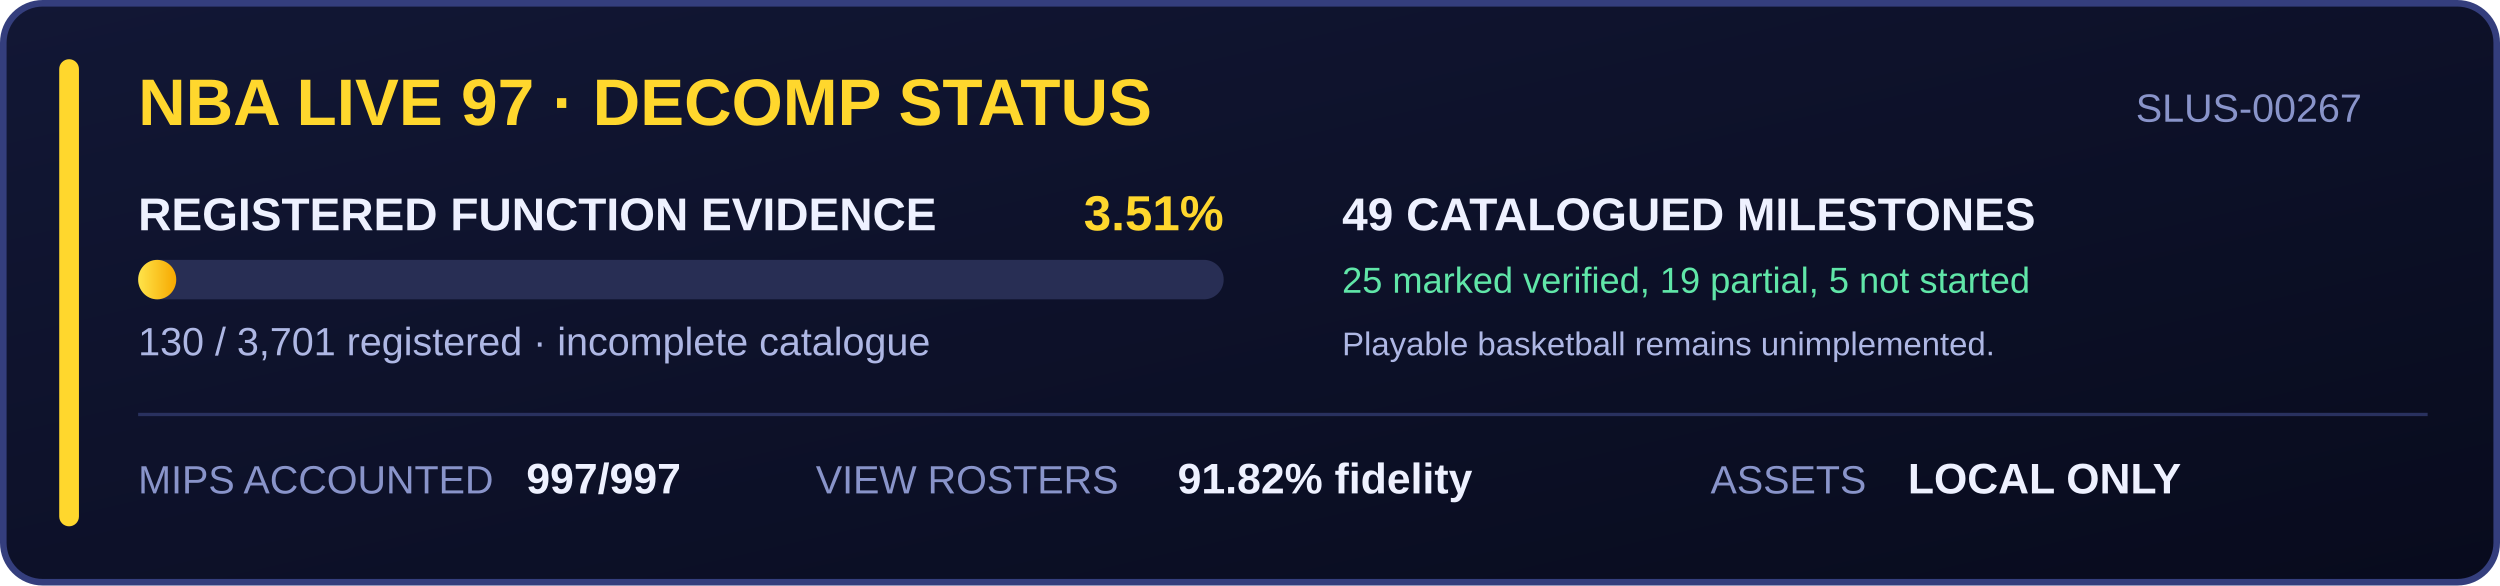
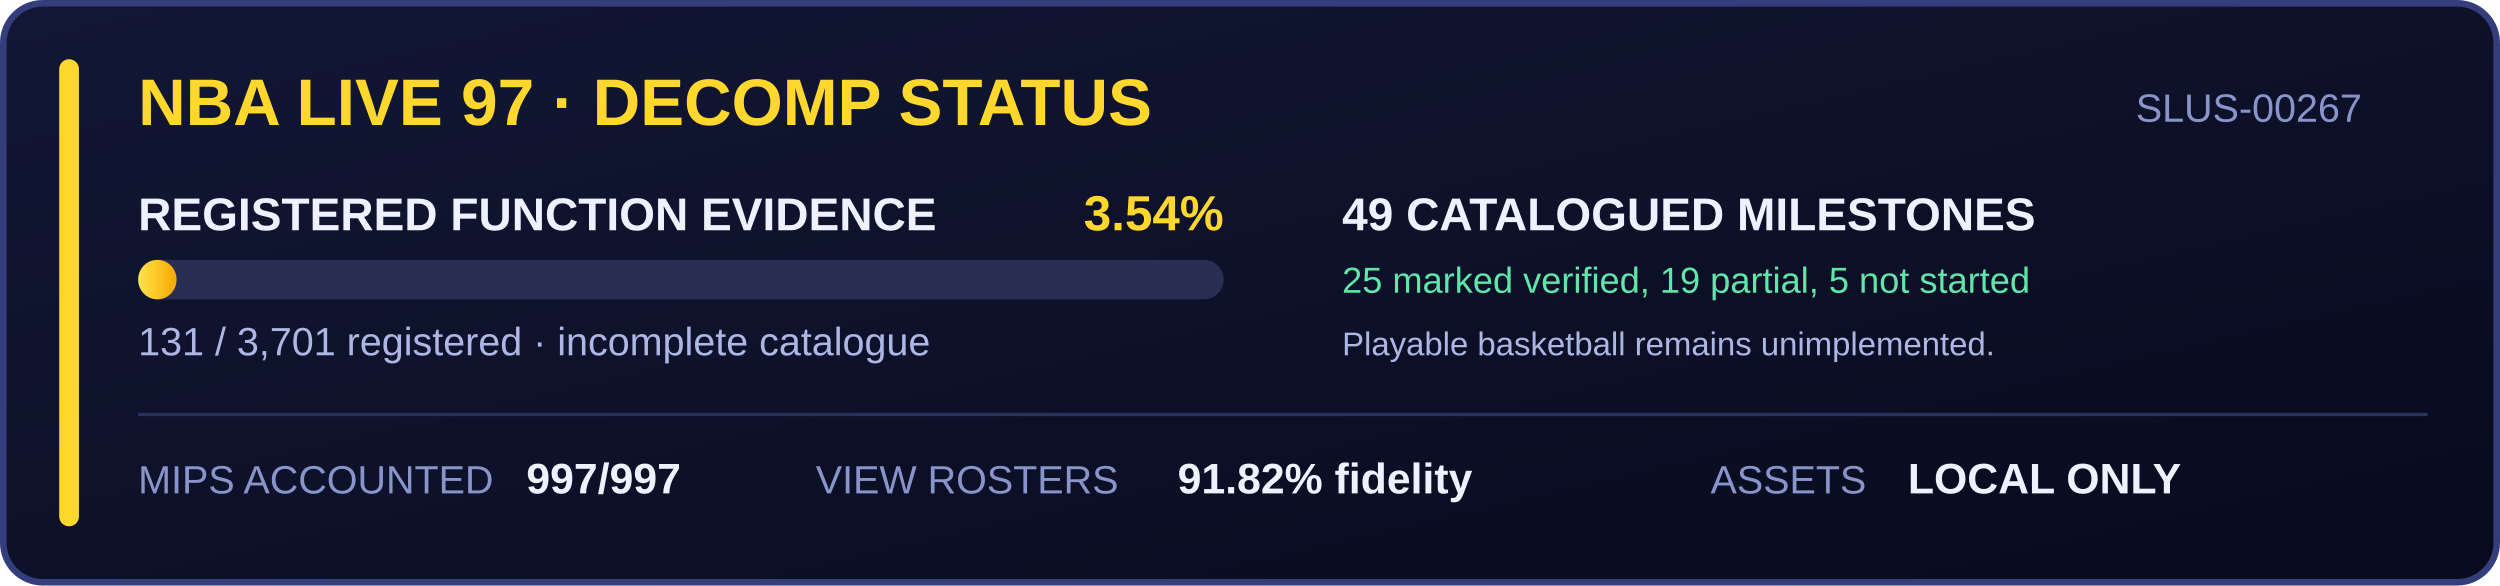
<svg xmlns="http://www.w3.org/2000/svg" width="760" height="178" viewBox="0 0 760 178" role="img" aria-labelledby="title desc">
  <defs>
    <linearGradient id="panel" x1="0" y1="0" x2="1" y2="1">
      <stop stop-color="#121735" />
      <stop offset="1" stop-color="#080b1d" />
    </linearGradient>
    <linearGradient id="gold" x1="0" y1="0" x2="1" y2="0">
      <stop stop-color="#ffe44a" />
      <stop offset="1" stop-color="#f6a800" />
    </linearGradient>
  </defs>
  <rect x="1" y="1" width="758" height="176" rx="12" fill="url(#panel)" stroke="#343e7d" stroke-width="2" />
  <rect x="18" y="18" width="6" height="142" rx="3" fill="#ffd72d" />
  <g font-family="Segoe UI, Arial, sans-serif">
    <text x="42" y="38" fill="#ffd72d" font-size="20" font-weight="700">NBA LIVE 97 · DECOMP STATUS</text>
    <text x="718" y="37" fill="#8994ca" font-size="12" text-anchor="end">SLUS-00267</text>
    <text x="42" y="70" fill="#eef1ff" font-size="14" font-weight="600">REGISTERED FUNCTION EVIDENCE</text>
-     <text x="372" y="70" fill="#ffd72d" font-size="15" font-weight="700" text-anchor="end">3.51%</text>
+     <text x="372" y="70" fill="#ffd72d" font-size="15" font-weight="700" text-anchor="end">3.54%</text>
    <rect x="42" y="79" width="330" height="12" rx="6" fill="#282e54" />
-     <rect x="42" y="79" width="11.58" height="12" rx="6" fill="url(#gold)" />
-     <text x="42" y="108" fill="#aeb7e4" font-size="12">130 / 3,701 registered · incomplete catalogue</text>
+     <rect x="42" y="79" width="11.68" height="12" rx="6" fill="url(#gold)" />
+     <text x="42" y="108" fill="#aeb7e4" font-size="12">131 / 3,701 registered · incomplete catalogue</text>
    <text x="408" y="70" fill="#eef1ff" font-size="14" font-weight="600">49 CATALOGUED MILESTONES</text>
    <text x="408" y="89" fill="#60e6a8" font-size="11">25 marked verified, 19 partial, 5 not started</text>
    <text x="408" y="108" fill="#aeb7e4" font-size="10">Playable basketball remains unimplemented.</text>
    <line x1="42" y1="126" x2="738" y2="126" stroke="#29315f" />
    <text x="42" y="150" fill="#8994ca" font-size="12">MIPS ACCOUNTED</text>
    <text x="160" y="150" fill="#eef1ff" font-size="13" font-weight="700">997/997</text>
    <text x="248" y="150" fill="#8994ca" font-size="12">VIEW ROSTERS</text>
    <text x="358" y="150" fill="#eef1ff" font-size="13" font-weight="700">91.82% fidelity</text>
    <text x="520" y="150" fill="#8994ca" font-size="12">ASSETS</text>
    <text x="580" y="150" fill="#eef1ff" font-size="13" font-weight="700">LOCAL ONLY</text>
  </g>
</svg>
